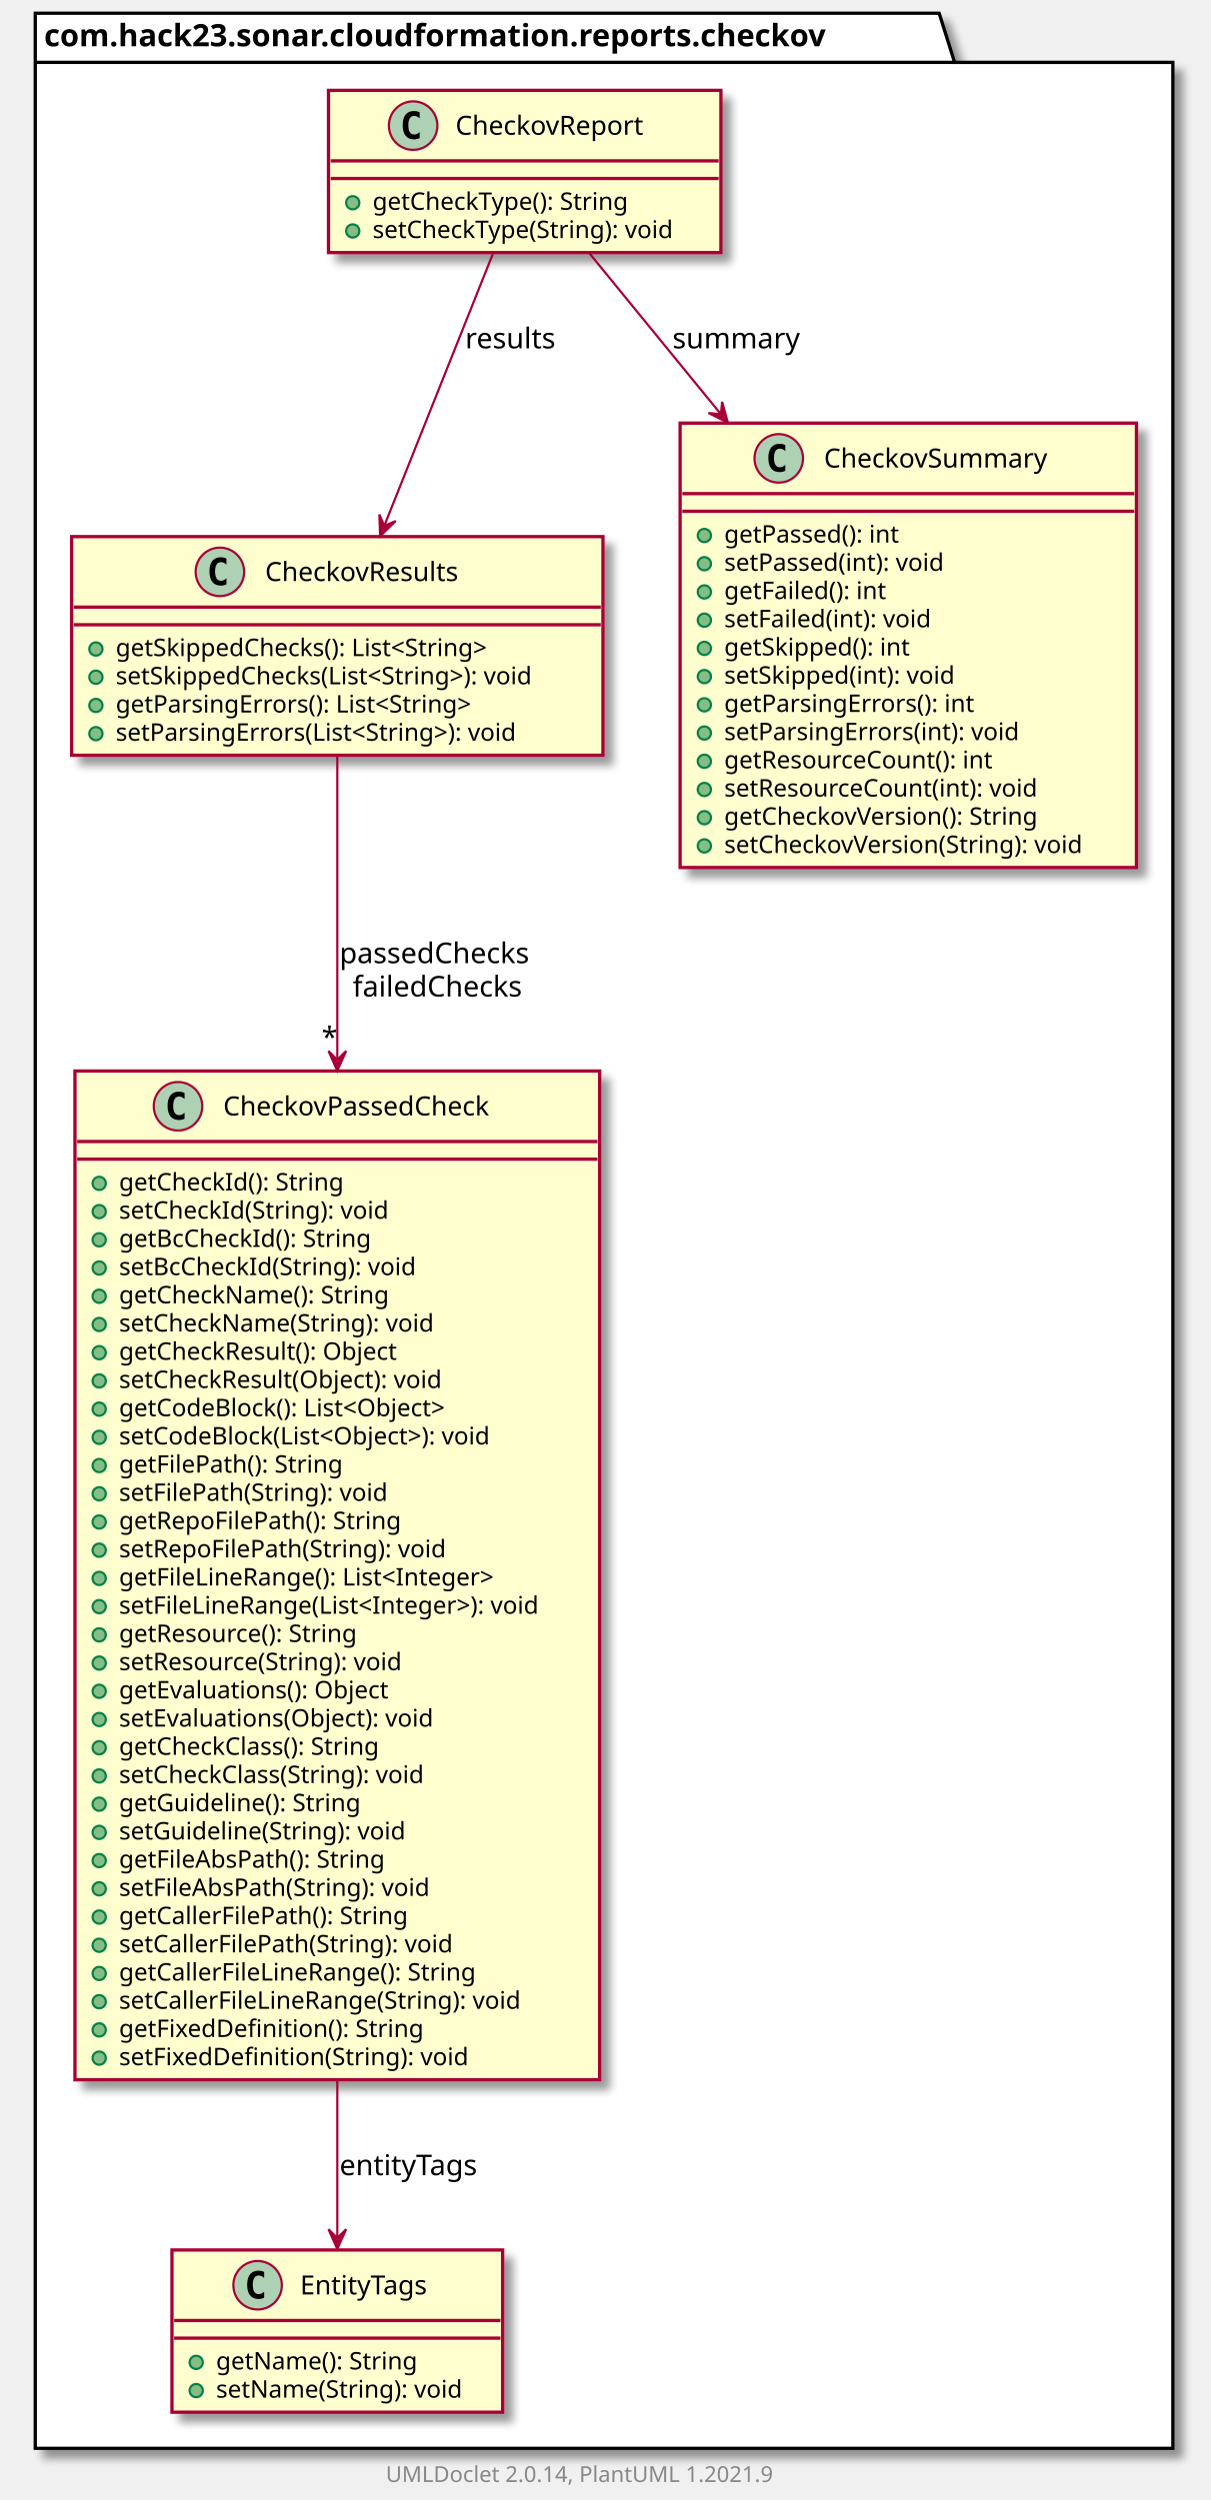
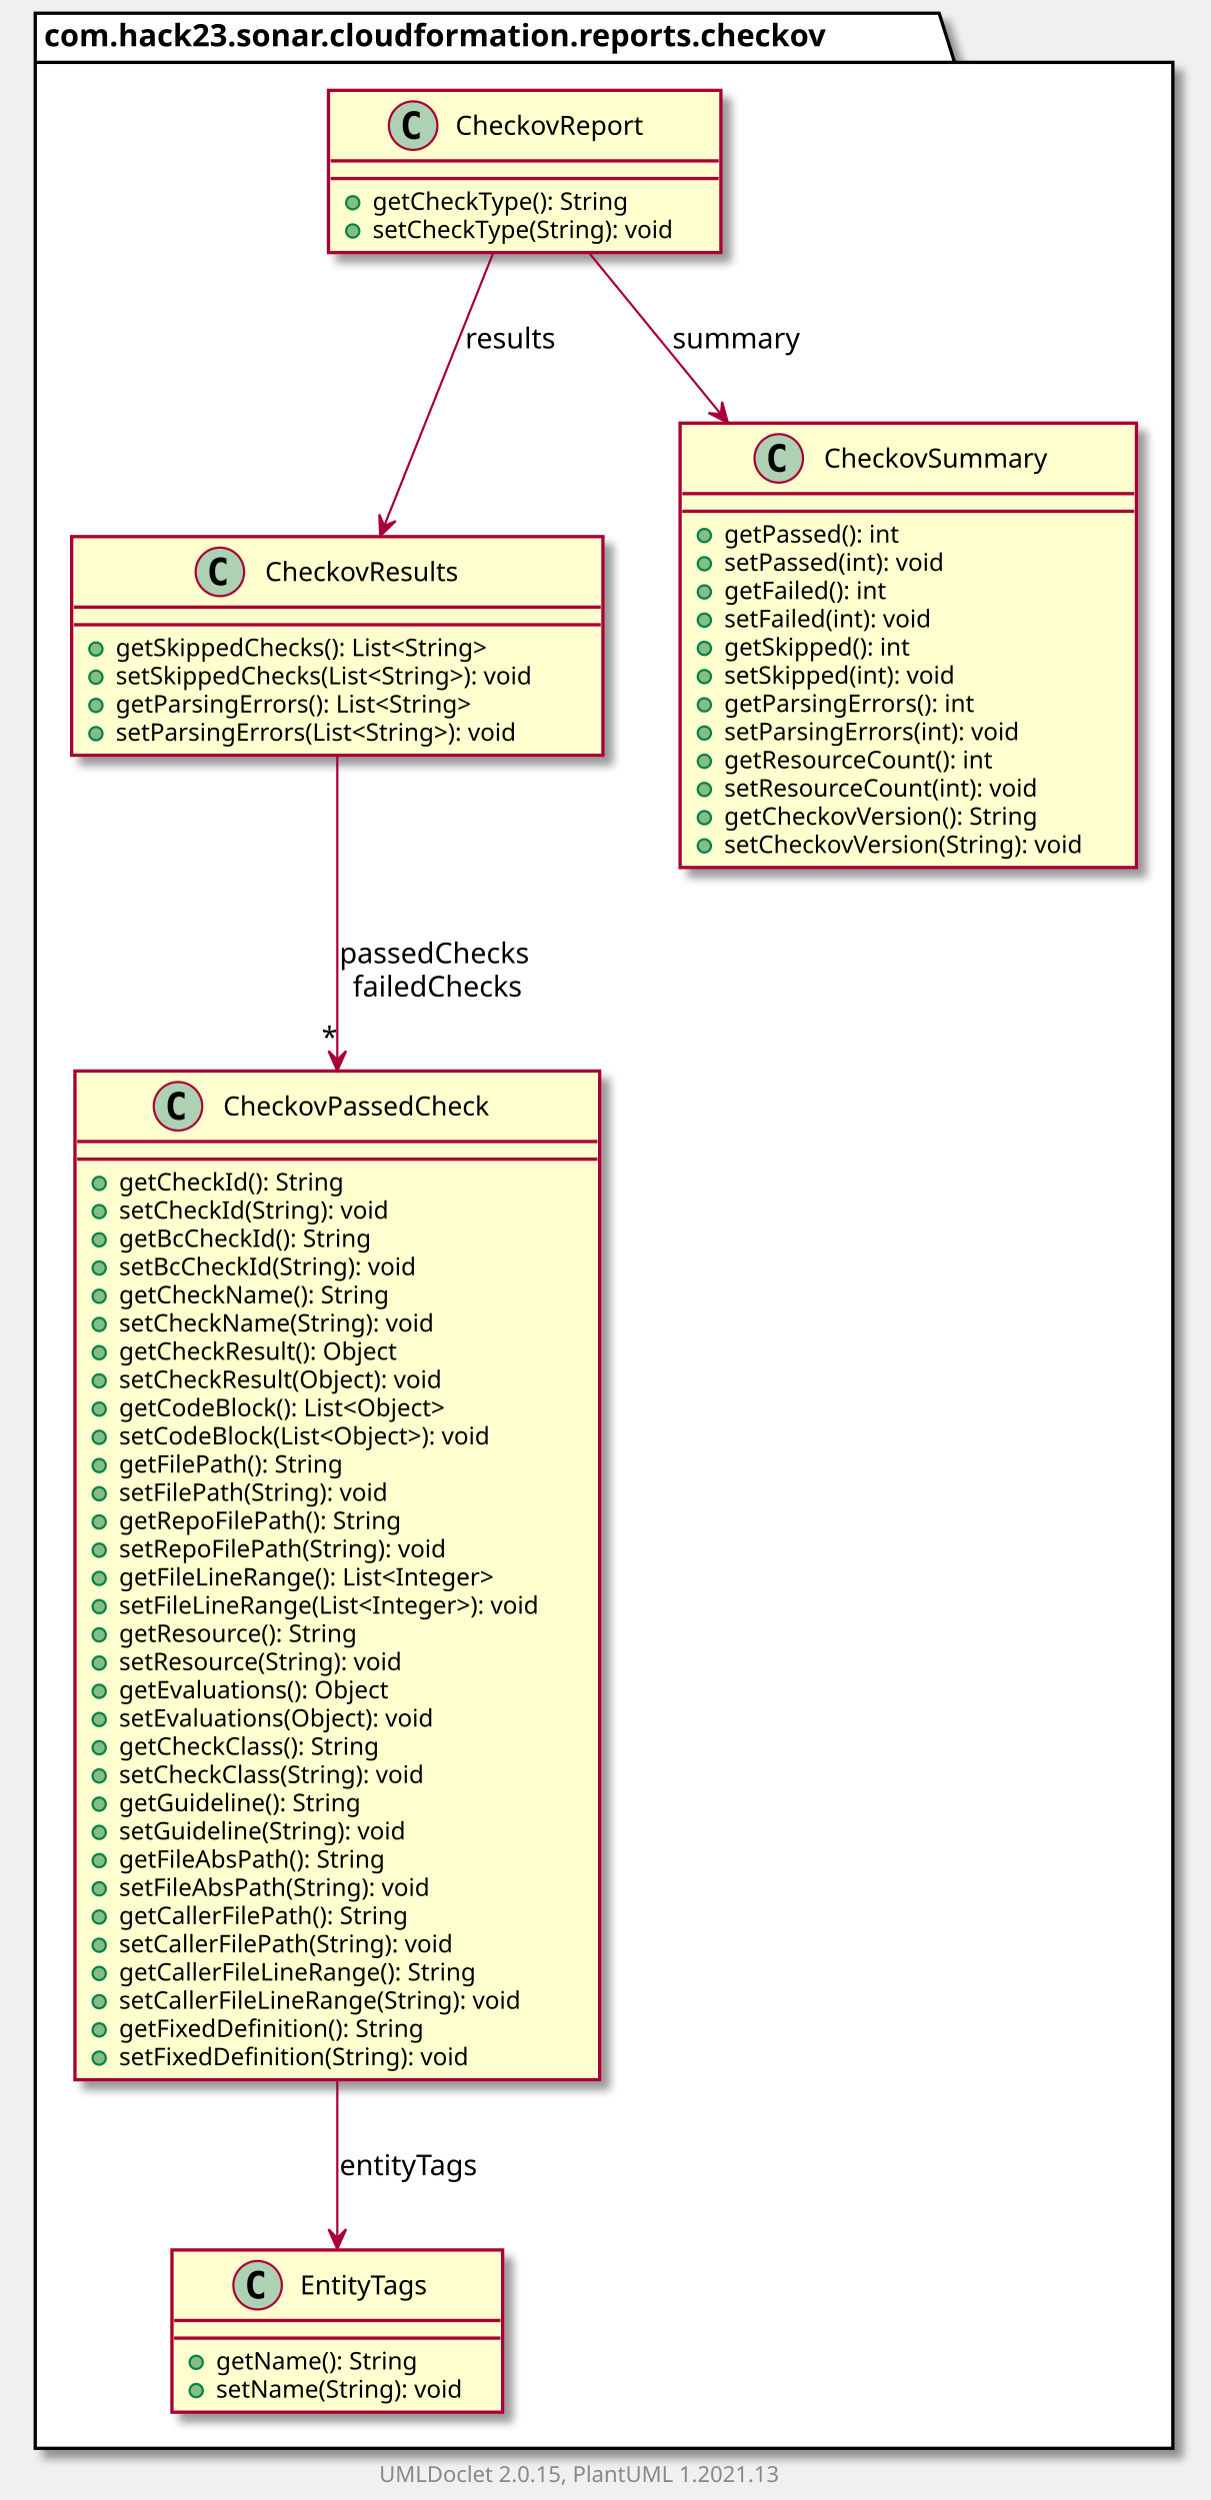
<svg xmlns="http://www.w3.org/2000/svg" xmlns:xlink="http://www.w3.org/1999/xlink" contentScriptType="application/ecmascript" contentStyleType="text/css" height="1134px" preserveAspectRatio="none" style="width:549px;height:1134px;background:#FFFFFF;" version="1.1" viewBox="0 0 549 1134" width="549px" zoomAndPan="magnify">
  <defs>
-     <filter height="300%" id="fek4dvykj8isy" width="300%" x="-1" y="-1">
+     <filter height="300%" id="fxh0mevjeaih4" width="300%" x="-1" y="-1">
      <feGaussianBlur result="blurOut" stdDeviation="2.0" />
      <feColorMatrix in="blurOut" result="blurOut2" type="matrix" values="0 0 0 0 0 0 0 0 0 0 0 0 0 0 0 0 0 0 .4 0" />
      <feOffset dx="4.0" dy="4.0" in="blurOut2" result="blurOut3" />
      <feBlend in="SourceGraphic" in2="blurOut3" mode="normal" />
    </filter>
  </defs>
  <g>
-     <polygon fill="#FFFFFF" filter="url(#fek4dvykj8isy)" points="16,6,426,6,433,28.297,532,28.297,532,1111,16,1111,16,6" style="stroke:#000000;stroke-width:1.5;" />
+     <polygon fill="#FFFFFF" filter="url(#fxh0mevjeaih4)" points="16,6,426,6,433,28.297,532,28.297,532,1111,16,1111,16,6" style="stroke:#000000;stroke-width:1.5;" />
    <line style="stroke:#000000;stroke-width:1.5;" x1="16" x2="433" y1="28.297" y2="28.297" />
    <text fill="#000000" font-family="sans-serif" font-size="14" font-weight="bold" lengthAdjust="spacing" textLength="404" x="20" y="20.995">com.hack23.sonar.cloudformation.reports.checkov</text>
    <a href="CheckovPassedCheck.html" target="_top" title="CheckovPassedCheck.html" xlink:actuate="onRequest" xlink:href="CheckovPassedCheck.html" xlink:show="new" xlink:title="CheckovPassedCheck.html" xlink:type="simple">
-       <rect codeLine="3" fill="#FEFECE" filter="url(#fek4dvykj8isy)" height="457.75" id="com.hack23.sonar.cloudformation.reports.checkov.CheckovPassedCheck" style="stroke:#A80036;stroke-width:1.5;" width="238" x="34" y="486" />
+       <rect codeLine="3" fill="#FEFECE" filter="url(#fxh0mevjeaih4)" height="457.75" id="com.hack23.sonar.cloudformation.reports.checkov.CheckovPassedCheck" style="stroke:#A80036;stroke-width:1.5;" width="238" x="34" y="486" />
      <ellipse cx="80.75" cy="502" fill="#ADD1B2" rx="11" ry="11" style="stroke:#A80036;stroke-width:1.0;" />
      <path d="M83.719,507.641 Q83.141,507.938 82.5,508.078 Q81.859,508.234 81.156,508.234 Q78.656,508.234 77.328,506.594 Q76.016,504.938 76.016,501.812 Q76.016,498.688 77.328,497.031 Q78.656,495.375 81.156,495.375 Q81.859,495.375 82.5,495.531 Q83.156,495.688 83.719,495.984 L83.719,498.703 Q83.094,498.125 82.5,497.859 Q81.906,497.578 81.281,497.578 Q79.938,497.578 79.25,498.656 Q78.562,499.719 78.562,501.812 Q78.562,503.906 79.25,504.984 Q79.938,506.047 81.281,506.047 Q81.906,506.047 82.5,505.781 Q83.094,505.5 83.719,504.922 L83.719,507.641 Z " fill="#000000" />
      <text fill="#000000" font-family="sans-serif" font-size="12" lengthAdjust="spacing" textLength="136" x="101.25" y="506.154">CheckovPassedCheck</text>
      <line style="stroke:#A80036;stroke-width:1.5;" x1="35" x2="271" y1="518" y2="518" />
      <line style="stroke:#A80036;stroke-width:1.5;" x1="35" x2="271" y1="526" y2="526" />
      <ellipse cx="45" cy="537" fill="#84BE84" rx="3" ry="3" style="stroke:#038048;stroke-width:1.0;" />
      <text fill="#000000" font-family="sans-serif" font-size="11" lengthAdjust="spacing" textLength="112" x="54" y="540.21">getCheckId(): String</text>
      <ellipse cx="45" cy="549.805" fill="#84BE84" rx="3" ry="3" style="stroke:#038048;stroke-width:1.0;" />
      <text fill="#000000" font-family="sans-serif" font-size="11" lengthAdjust="spacing" textLength="135" x="54" y="553.015">setCheckId(String): void</text>
      <ellipse cx="45" cy="562.609" fill="#84BE84" rx="3" ry="3" style="stroke:#038048;stroke-width:1.0;" />
      <text fill="#000000" font-family="sans-serif" font-size="11" lengthAdjust="spacing" textLength="126" x="54" y="565.82">getBcCheckId(): String</text>
      <ellipse cx="45" cy="575.414" fill="#84BE84" rx="3" ry="3" style="stroke:#038048;stroke-width:1.0;" />
      <text fill="#000000" font-family="sans-serif" font-size="11" lengthAdjust="spacing" textLength="149" x="54" y="578.625">setBcCheckId(String): void</text>
      <ellipse cx="45" cy="588.219" fill="#84BE84" rx="3" ry="3" style="stroke:#038048;stroke-width:1.0;" />
      <text fill="#000000" font-family="sans-serif" font-size="11" lengthAdjust="spacing" textLength="135" x="54" y="591.429">getCheckName(): String</text>
      <ellipse cx="45" cy="601.023" fill="#84BE84" rx="3" ry="3" style="stroke:#038048;stroke-width:1.0;" />
      <text fill="#000000" font-family="sans-serif" font-size="11" lengthAdjust="spacing" textLength="158" x="54" y="604.234">setCheckName(String): void</text>
      <ellipse cx="45" cy="613.828" fill="#84BE84" rx="3" ry="3" style="stroke:#038048;stroke-width:1.0;" />
      <text fill="#000000" font-family="sans-serif" font-size="11" lengthAdjust="spacing" textLength="139" x="54" y="617.039">getCheckResult(): Object</text>
      <ellipse cx="45" cy="626.633" fill="#84BE84" rx="3" ry="3" style="stroke:#038048;stroke-width:1.0;" />
      <text fill="#000000" font-family="sans-serif" font-size="11" lengthAdjust="spacing" textLength="162" x="54" y="629.843">setCheckResult(Object): void</text>
      <ellipse cx="45" cy="639.438" fill="#84BE84" rx="3" ry="3" style="stroke:#038048;stroke-width:1.0;" />
      <text fill="#000000" font-family="sans-serif" font-size="11" lengthAdjust="spacing" textLength="167" x="54" y="642.648">getCodeBlock(): List&lt;Object&gt;</text>
      <ellipse cx="45" cy="652.242" fill="#84BE84" rx="3" ry="3" style="stroke:#038048;stroke-width:1.0;" />
      <text fill="#000000" font-family="sans-serif" font-size="11" lengthAdjust="spacing" textLength="190" x="54" y="655.453">setCodeBlock(List&lt;Object&gt;): void</text>
      <ellipse cx="45" cy="665.047" fill="#84BE84" rx="3" ry="3" style="stroke:#038048;stroke-width:1.0;" />
      <text fill="#000000" font-family="sans-serif" font-size="11" lengthAdjust="spacing" textLength="112" x="54" y="668.257">getFilePath(): String</text>
      <ellipse cx="45" cy="677.852" fill="#84BE84" rx="3" ry="3" style="stroke:#038048;stroke-width:1.0;" />
      <text fill="#000000" font-family="sans-serif" font-size="11" lengthAdjust="spacing" textLength="135" x="54" y="681.062">setFilePath(String): void</text>
      <ellipse cx="45" cy="690.656" fill="#84BE84" rx="3" ry="3" style="stroke:#038048;stroke-width:1.0;" />
      <text fill="#000000" font-family="sans-serif" font-size="11" lengthAdjust="spacing" textLength="140" x="54" y="693.867">getRepoFilePath(): String</text>
      <ellipse cx="45" cy="703.461" fill="#84BE84" rx="3" ry="3" style="stroke:#038048;stroke-width:1.0;" />
      <text fill="#000000" font-family="sans-serif" font-size="11" lengthAdjust="spacing" textLength="163" x="54" y="706.671">setRepoFilePath(String): void</text>
      <ellipse cx="45" cy="716.266" fill="#84BE84" rx="3" ry="3" style="stroke:#038048;stroke-width:1.0;" />
      <text fill="#000000" font-family="sans-serif" font-size="11" lengthAdjust="spacing" textLength="189" x="54" y="719.476">getFileLineRange(): List&lt;Integer&gt;</text>
      <ellipse cx="45" cy="729.07" fill="#84BE84" rx="3" ry="3" style="stroke:#038048;stroke-width:1.0;" />
      <text fill="#000000" font-family="sans-serif" font-size="11" lengthAdjust="spacing" textLength="212" x="54" y="732.281">setFileLineRange(List&lt;Integer&gt;): void</text>
      <ellipse cx="45" cy="741.875" fill="#84BE84" rx="3" ry="3" style="stroke:#038048;stroke-width:1.0;" />
      <text fill="#000000" font-family="sans-serif" font-size="11" lengthAdjust="spacing" textLength="121" x="54" y="745.085">getResource(): String</text>
      <ellipse cx="45" cy="754.68" fill="#84BE84" rx="3" ry="3" style="stroke:#038048;stroke-width:1.0;" />
      <text fill="#000000" font-family="sans-serif" font-size="11" lengthAdjust="spacing" textLength="144" x="54" y="757.89">setResource(String): void</text>
      <ellipse cx="45" cy="767.484" fill="#84BE84" rx="3" ry="3" style="stroke:#038048;stroke-width:1.0;" />
      <text fill="#000000" font-family="sans-serif" font-size="11" lengthAdjust="spacing" textLength="135" x="54" y="770.695">getEvaluations(): Object</text>
      <ellipse cx="45" cy="780.289" fill="#84BE84" rx="3" ry="3" style="stroke:#038048;stroke-width:1.0;" />
      <text fill="#000000" font-family="sans-serif" font-size="11" lengthAdjust="spacing" textLength="158" x="54" y="783.5">setEvaluations(Object): void</text>
      <ellipse cx="45" cy="793.094" fill="#84BE84" rx="3" ry="3" style="stroke:#038048;stroke-width:1.0;" />
      <text fill="#000000" font-family="sans-serif" font-size="11" lengthAdjust="spacing" textLength="134" x="54" y="796.304">getCheckClass(): String</text>
      <ellipse cx="45" cy="805.898" fill="#84BE84" rx="3" ry="3" style="stroke:#038048;stroke-width:1.0;" />
      <text fill="#000000" font-family="sans-serif" font-size="11" lengthAdjust="spacing" textLength="157" x="54" y="809.109">setCheckClass(String): void</text>
      <ellipse cx="45" cy="818.703" fill="#84BE84" rx="3" ry="3" style="stroke:#038048;stroke-width:1.0;" />
      <text fill="#000000" font-family="sans-serif" font-size="11" lengthAdjust="spacing" textLength="121" x="54" y="821.914">getGuideline(): String</text>
      <ellipse cx="45" cy="831.508" fill="#84BE84" rx="3" ry="3" style="stroke:#038048;stroke-width:1.0;" />
      <text fill="#000000" font-family="sans-serif" font-size="11" lengthAdjust="spacing" textLength="144" x="54" y="834.718">setGuideline(String): void</text>
      <ellipse cx="45" cy="844.312" fill="#84BE84" rx="3" ry="3" style="stroke:#038048;stroke-width:1.0;" />
      <text fill="#000000" font-family="sans-serif" font-size="11" lengthAdjust="spacing" textLength="133" x="54" y="847.523">getFileAbsPath(): String</text>
      <ellipse cx="45" cy="857.117" fill="#84BE84" rx="3" ry="3" style="stroke:#038048;stroke-width:1.0;" />
      <text fill="#000000" font-family="sans-serif" font-size="11" lengthAdjust="spacing" textLength="156" x="54" y="860.328">setFileAbsPath(String): void</text>
      <ellipse cx="45" cy="869.922" fill="#84BE84" rx="3" ry="3" style="stroke:#038048;stroke-width:1.0;" />
      <text fill="#000000" font-family="sans-serif" font-size="11" lengthAdjust="spacing" textLength="145" x="54" y="873.132">getCallerFilePath(): String</text>
      <ellipse cx="45" cy="882.727" fill="#84BE84" rx="3" ry="3" style="stroke:#038048;stroke-width:1.0;" />
      <text fill="#000000" font-family="sans-serif" font-size="11" lengthAdjust="spacing" textLength="168" x="54" y="885.937">setCallerFilePath(String): void</text>
      <ellipse cx="45" cy="895.531" fill="#84BE84" rx="3" ry="3" style="stroke:#038048;stroke-width:1.0;" />
      <text fill="#000000" font-family="sans-serif" font-size="11" lengthAdjust="spacing" textLength="178" x="54" y="898.742">getCallerFileLineRange(): String</text>
      <ellipse cx="45" cy="908.336" fill="#84BE84" rx="3" ry="3" style="stroke:#038048;stroke-width:1.0;" />
      <text fill="#000000" font-family="sans-serif" font-size="11" lengthAdjust="spacing" textLength="201" x="54" y="911.546">setCallerFileLineRange(String): void</text>
      <ellipse cx="45" cy="921.141" fill="#84BE84" rx="3" ry="3" style="stroke:#038048;stroke-width:1.0;" />
      <text fill="#000000" font-family="sans-serif" font-size="11" lengthAdjust="spacing" textLength="150" x="54" y="924.351">getFixedDefinition(): String</text>
      <ellipse cx="45" cy="933.945" fill="#84BE84" rx="3" ry="3" style="stroke:#038048;stroke-width:1.0;" />
      <text fill="#000000" font-family="sans-serif" font-size="11" lengthAdjust="spacing" textLength="173" x="54" y="937.156">setFixedDefinition(String): void</text>
    </a>
    <a href="CheckovResults.html" target="_top" title="CheckovResults.html" xlink:actuate="onRequest" xlink:href="CheckovResults.html" xlink:show="new" xlink:title="CheckovResults.html" xlink:type="simple">
-       <rect codeLine="38" fill="#FEFECE" filter="url(#fek4dvykj8isy)" height="99.219" id="com.hack23.sonar.cloudformation.reports.checkov.CheckovResults" style="stroke:#A80036;stroke-width:1.5;" width="241" x="32.5" y="243.5" />
+       <rect codeLine="38" fill="#FEFECE" filter="url(#fxh0mevjeaih4)" height="99.219" id="com.hack23.sonar.cloudformation.reports.checkov.CheckovResults" style="stroke:#A80036;stroke-width:1.5;" width="241" x="32.5" y="243.5" />
      <ellipse cx="99.75" cy="259.5" fill="#ADD1B2" rx="11" ry="11" style="stroke:#A80036;stroke-width:1.0;" />
      <path d="M102.719,265.141 Q102.141,265.438 101.5,265.578 Q100.859,265.734 100.156,265.734 Q97.656,265.734 96.328,264.094 Q95.016,262.438 95.016,259.312 Q95.016,256.188 96.328,254.531 Q97.656,252.875 100.156,252.875 Q100.859,252.875 101.5,253.031 Q102.156,253.188 102.719,253.484 L102.719,256.203 Q102.094,255.625 101.5,255.359 Q100.906,255.078 100.281,255.078 Q98.938,255.078 98.25,256.156 Q97.562,257.219 97.562,259.312 Q97.562,261.406 98.25,262.484 Q98.938,263.547 100.281,263.547 Q100.906,263.547 101.5,263.281 Q102.094,263 102.719,262.422 L102.719,265.141 Z " fill="#000000" />
      <text fill="#000000" font-family="sans-serif" font-size="12" lengthAdjust="spacing" textLength="98" x="120.25" y="263.654">CheckovResults</text>
      <line style="stroke:#A80036;stroke-width:1.5;" x1="33.5" x2="272.5" y1="275.5" y2="275.5" />
      <line style="stroke:#A80036;stroke-width:1.5;" x1="33.5" x2="272.5" y1="283.5" y2="283.5" />
      <ellipse cx="43.5" cy="294.5" fill="#84BE84" rx="3" ry="3" style="stroke:#038048;stroke-width:1.0;" />
      <text fill="#000000" font-family="sans-serif" font-size="11" lengthAdjust="spacing" textLength="192" x="52.5" y="297.71">getSkippedChecks(): List&lt;String&gt;</text>
      <ellipse cx="43.5" cy="307.305" fill="#84BE84" rx="3" ry="3" style="stroke:#038048;stroke-width:1.0;" />
      <text fill="#000000" font-family="sans-serif" font-size="11" lengthAdjust="spacing" textLength="215" x="52.5" y="310.515">setSkippedChecks(List&lt;String&gt;): void</text>
      <ellipse cx="43.5" cy="320.109" fill="#84BE84" rx="3" ry="3" style="stroke:#038048;stroke-width:1.0;" />
      <text fill="#000000" font-family="sans-serif" font-size="11" lengthAdjust="spacing" textLength="185" x="52.5" y="323.32">getParsingErrors(): List&lt;String&gt;</text>
      <ellipse cx="43.5" cy="332.914" fill="#84BE84" rx="3" ry="3" style="stroke:#038048;stroke-width:1.0;" />
      <text fill="#000000" font-family="sans-serif" font-size="11" lengthAdjust="spacing" textLength="208" x="52.5" y="336.125">setParsingErrors(List&lt;String&gt;): void</text>
    </a>
    <a href="EntityTags.html" target="_top" title="EntityTags.html" xlink:actuate="onRequest" xlink:href="EntityTags.html" xlink:show="new" xlink:title="EntityTags.html" xlink:type="simple">
-       <rect codeLine="45" fill="#FEFECE" filter="url(#fek4dvykj8isy)" height="73.609" id="com.hack23.sonar.cloudformation.reports.checkov.EntityTags" style="stroke:#A80036;stroke-width:1.5;" width="150" x="78" y="1021" />
+       <rect codeLine="45" fill="#FEFECE" filter="url(#fxh0mevjeaih4)" height="73.609" id="com.hack23.sonar.cloudformation.reports.checkov.EntityTags" style="stroke:#A80036;stroke-width:1.5;" width="150" x="78" y="1021" />
      <ellipse cx="116.85" cy="1037" fill="#ADD1B2" rx="11" ry="11" style="stroke:#A80036;stroke-width:1.0;" />
      <path d="M119.819,1042.641 Q119.241,1042.938 118.6,1043.078 Q117.959,1043.234 117.256,1043.234 Q114.756,1043.234 113.428,1041.594 Q112.116,1039.938 112.116,1036.812 Q112.116,1033.688 113.428,1032.031 Q114.756,1030.375 117.256,1030.375 Q117.959,1030.375 118.6,1030.531 Q119.256,1030.688 119.819,1030.984 L119.819,1033.703 Q119.194,1033.125 118.6,1032.859 Q118.006,1032.578 117.381,1032.578 Q116.037,1032.578 115.35,1033.656 Q114.662,1034.719 114.662,1036.812 Q114.662,1038.906 115.35,1039.984 Q116.037,1041.047 117.381,1041.047 Q118.006,1041.047 118.6,1040.781 Q119.194,1040.5 119.819,1039.922 L119.819,1042.641 Z " fill="#000000" />
      <text fill="#000000" font-family="sans-serif" font-size="12" lengthAdjust="spacing" textLength="65" x="136.15" y="1041.154">EntityTags</text>
      <line style="stroke:#A80036;stroke-width:1.5;" x1="79" x2="227" y1="1053" y2="1053" />
      <line style="stroke:#A80036;stroke-width:1.5;" x1="79" x2="227" y1="1061" y2="1061" />
      <ellipse cx="89" cy="1072" fill="#84BE84" rx="3" ry="3" style="stroke:#038048;stroke-width:1.0;" />
      <text fill="#000000" font-family="sans-serif" font-size="11" lengthAdjust="spacing" textLength="101" x="98" y="1075.21">getName(): String</text>
      <ellipse cx="89" cy="1084.805" fill="#84BE84" rx="3" ry="3" style="stroke:#038048;stroke-width:1.0;" />
      <text fill="#000000" font-family="sans-serif" font-size="11" lengthAdjust="spacing" textLength="124" x="98" y="1088.015">setName(String): void</text>
    </a>
    <a href="CheckovSummary.html" target="_top" title="CheckovSummary.html" xlink:actuate="onRequest" xlink:href="CheckovSummary.html" xlink:show="new" xlink:title="CheckovSummary.html" xlink:type="simple">
-       <rect codeLine="50" fill="#FEFECE" filter="url(#fek4dvykj8isy)" height="201.656" id="com.hack23.sonar.cloudformation.reports.checkov.CheckovSummary" style="stroke:#A80036;stroke-width:1.5;" width="207" x="308.5" y="192" />
+       <rect codeLine="50" fill="#FEFECE" filter="url(#fxh0mevjeaih4)" height="201.656" id="com.hack23.sonar.cloudformation.reports.checkov.CheckovSummary" style="stroke:#A80036;stroke-width:1.5;" width="207" x="308.5" y="192" />
      <ellipse cx="353.25" cy="208" fill="#ADD1B2" rx="11" ry="11" style="stroke:#A80036;stroke-width:1.0;" />
      <path d="M356.219,213.641 Q355.641,213.938 355,214.078 Q354.359,214.234 353.656,214.234 Q351.156,214.234 349.828,212.594 Q348.516,210.938 348.516,207.812 Q348.516,204.688 349.828,203.031 Q351.156,201.375 353.656,201.375 Q354.359,201.375 355,201.531 Q355.656,201.688 356.219,201.984 L356.219,204.703 Q355.594,204.125 355,203.859 Q354.406,203.578 353.781,203.578 Q352.438,203.578 351.75,204.656 Q351.062,205.719 351.062,207.812 Q351.062,209.906 351.75,210.984 Q352.438,212.047 353.781,212.047 Q354.406,212.047 355,211.781 Q355.594,211.5 356.219,210.922 L356.219,213.641 Z " fill="#000000" />
      <text fill="#000000" font-family="sans-serif" font-size="12" lengthAdjust="spacing" textLength="109" x="373.75" y="212.154">CheckovSummary</text>
      <line style="stroke:#A80036;stroke-width:1.5;" x1="309.5" x2="514.5" y1="224" y2="224" />
      <line style="stroke:#A80036;stroke-width:1.5;" x1="309.5" x2="514.5" y1="232" y2="232" />
      <ellipse cx="319.5" cy="243" fill="#84BE84" rx="3" ry="3" style="stroke:#038048;stroke-width:1.0;" />
      <text fill="#000000" font-family="sans-serif" font-size="11" lengthAdjust="spacing" textLength="90" x="328.5" y="246.21">getPassed(): int</text>
      <ellipse cx="319.5" cy="255.805" fill="#84BE84" rx="3" ry="3" style="stroke:#038048;stroke-width:1.0;" />
      <text fill="#000000" font-family="sans-serif" font-size="11" lengthAdjust="spacing" textLength="113" x="328.5" y="259.015">setPassed(int): void</text>
      <ellipse cx="319.5" cy="268.609" fill="#84BE84" rx="3" ry="3" style="stroke:#038048;stroke-width:1.0;" />
      <text fill="#000000" font-family="sans-serif" font-size="11" lengthAdjust="spacing" textLength="81" x="328.5" y="271.82">getFailed(): int</text>
      <ellipse cx="319.5" cy="281.414" fill="#84BE84" rx="3" ry="3" style="stroke:#038048;stroke-width:1.0;" />
      <text fill="#000000" font-family="sans-serif" font-size="11" lengthAdjust="spacing" textLength="104" x="328.5" y="284.625">setFailed(int): void</text>
      <ellipse cx="319.5" cy="294.219" fill="#84BE84" rx="3" ry="3" style="stroke:#038048;stroke-width:1.0;" />
      <text fill="#000000" font-family="sans-serif" font-size="11" lengthAdjust="spacing" textLength="93" x="328.5" y="297.429">getSkipped(): int</text>
      <ellipse cx="319.5" cy="307.023" fill="#84BE84" rx="3" ry="3" style="stroke:#038048;stroke-width:1.0;" />
      <text fill="#000000" font-family="sans-serif" font-size="11" lengthAdjust="spacing" textLength="116" x="328.5" y="310.234">setSkipped(int): void</text>
      <ellipse cx="319.5" cy="319.828" fill="#84BE84" rx="3" ry="3" style="stroke:#038048;stroke-width:1.0;" />
      <text fill="#000000" font-family="sans-serif" font-size="11" lengthAdjust="spacing" textLength="127" x="328.5" y="323.039">getParsingErrors(): int</text>
      <ellipse cx="319.5" cy="332.633" fill="#84BE84" rx="3" ry="3" style="stroke:#038048;stroke-width:1.0;" />
      <text fill="#000000" font-family="sans-serif" font-size="11" lengthAdjust="spacing" textLength="150" x="328.5" y="335.843">setParsingErrors(int): void</text>
      <ellipse cx="319.5" cy="345.438" fill="#84BE84" rx="3" ry="3" style="stroke:#038048;stroke-width:1.0;" />
      <text fill="#000000" font-family="sans-serif" font-size="11" lengthAdjust="spacing" textLength="134" x="328.5" y="348.648">getResourceCount(): int</text>
      <ellipse cx="319.5" cy="358.242" fill="#84BE84" rx="3" ry="3" style="stroke:#038048;stroke-width:1.0;" />
      <text fill="#000000" font-family="sans-serif" font-size="11" lengthAdjust="spacing" textLength="157" x="328.5" y="361.453">setResourceCount(int): void</text>
      <ellipse cx="319.5" cy="371.047" fill="#84BE84" rx="3" ry="3" style="stroke:#038048;stroke-width:1.0;" />
      <text fill="#000000" font-family="sans-serif" font-size="11" lengthAdjust="spacing" textLength="158" x="328.5" y="374.257">getCheckovVersion(): String</text>
      <ellipse cx="319.5" cy="383.852" fill="#84BE84" rx="3" ry="3" style="stroke:#038048;stroke-width:1.0;" />
      <text fill="#000000" font-family="sans-serif" font-size="11" lengthAdjust="spacing" textLength="181" x="328.5" y="387.062">setCheckovVersion(String): void</text>
    </a>
    <a href="CheckovReport.html" target="_top" title="CheckovReport.html" xlink:actuate="onRequest" xlink:href="CheckovReport.html" xlink:show="new" xlink:title="CheckovReport.html" xlink:type="simple">
-       <rect codeLine="65" fill="#FEFECE" filter="url(#fek4dvykj8isy)" height="73.609" id="com.hack23.sonar.cloudformation.reports.checkov.CheckovReport" style="stroke:#A80036;stroke-width:1.5;" width="178" x="149" y="41" />
+       <rect codeLine="65" fill="#FEFECE" filter="url(#fxh0mevjeaih4)" height="73.609" id="com.hack23.sonar.cloudformation.reports.checkov.CheckovReport" style="stroke:#A80036;stroke-width:1.5;" width="178" x="149" y="41" />
      <ellipse cx="187.4" cy="57" fill="#ADD1B2" rx="11" ry="11" style="stroke:#A80036;stroke-width:1.0;" />
      <path d="M190.369,62.641 Q189.791,62.938 189.15,63.078 Q188.509,63.234 187.806,63.234 Q185.306,63.234 183.978,61.594 Q182.666,59.938 182.666,56.812 Q182.666,53.688 183.978,52.031 Q185.306,50.375 187.806,50.375 Q188.509,50.375 189.15,50.531 Q189.806,50.688 190.369,50.984 L190.369,53.703 Q189.744,53.125 189.15,52.859 Q188.556,52.578 187.931,52.578 Q186.588,52.578 185.9,53.656 Q185.213,54.719 185.213,56.812 Q185.213,58.906 185.9,59.984 Q186.588,61.047 187.931,61.047 Q188.556,61.047 189.15,60.781 Q189.744,60.5 190.369,59.922 L190.369,62.641 Z " fill="#000000" />
      <text fill="#000000" font-family="sans-serif" font-size="12" lengthAdjust="spacing" textLength="94" x="206.6" y="61.154">CheckovReport</text>
      <line style="stroke:#A80036;stroke-width:1.5;" x1="150" x2="326" y1="73" y2="73" />
      <line style="stroke:#A80036;stroke-width:1.5;" x1="150" x2="326" y1="81" y2="81" />
      <ellipse cx="160" cy="92" fill="#84BE84" rx="3" ry="3" style="stroke:#038048;stroke-width:1.0;" />
      <text fill="#000000" font-family="sans-serif" font-size="11" lengthAdjust="spacing" textLength="129" x="169" y="95.21">getCheckType(): String</text>
      <ellipse cx="160" cy="104.805" fill="#84BE84" rx="3" ry="3" style="stroke:#038048;stroke-width:1.0;" />
      <text fill="#000000" font-family="sans-serif" font-size="11" lengthAdjust="spacing" textLength="152" x="169" y="108.015">setCheckType(String): void</text>
    </a>
    <path codeLine="70" d="M153,944.4 C153,971.24 153,995.9 153,1015.26 " fill="none" id="com.hack23.sonar.cloudformation.reports.checkov.CheckovPassedCheck-to-com.hack23.sonar.cloudformation.reports.checkov.EntityTags" style="stroke:#A80036;stroke-width:1.0;" />
    <polygon fill="#A80036" points="153,1020.58,157,1011.58,153,1015.58,149,1011.58,153,1020.58" style="stroke:#A80036;stroke-width:1.0;" />
    <text fill="#000000" font-family="sans-serif" font-size="13" lengthAdjust="spacing" textLength="66" x="154" y="987.067">entityTags</text>
    <path codeLine="71" d="M153,342.59 C153,377.84 153,428.36 153,480.84 " fill="none" id="com.hack23.sonar.cloudformation.reports.checkov.CheckovResults-to-com.hack23.sonar.cloudformation.reports.checkov.CheckovPassedCheck" style="stroke:#A80036;stroke-width:1.0;" />
    <polygon fill="#A80036" points="153,485.92,157,476.92,153,480.92,149,476.92,153,485.92" style="stroke:#A80036;stroke-width:1.0;" />
    <text fill="#000000" font-family="sans-serif" font-size="13" lengthAdjust="spacing" textLength="92" x="154" y="437.067">passedChecks</text>
    <text fill="#000000" font-family="sans-serif" font-size="13" lengthAdjust="spacing" textLength="80" x="160" y="452.2">failedChecks</text>
    <text fill="#000000" font-family="sans-serif" font-size="13" lengthAdjust="spacing" textLength="7" x="145.885" y="475.23">*</text>
    <path codeLine="72" d="M267.52,115.13 C283.99,135.3 305.44,161.56 326.75,187.65 " fill="none" id="com.hack23.sonar.cloudformation.reports.checkov.CheckovReport-to-com.hack23.sonar.cloudformation.reports.checkov.CheckovSummary" style="stroke:#A80036;stroke-width:1.0;" />
    <polygon fill="#A80036" points="330.17,191.83,327.561,182.333,327.002,187.962,321.372,187.403,330.17,191.83" style="stroke:#A80036;stroke-width:1.0;" />
    <text fill="#000000" font-family="sans-serif" font-size="13" lengthAdjust="spacing" textLength="61" x="305" y="158.067">summary</text>
    <path codeLine="73" d="M223.58,115.13 C210.12,148.87 189.85,199.66 174.48,238.17 " fill="none" id="com.hack23.sonar.cloudformation.reports.checkov.CheckovReport-to-com.hack23.sonar.cloudformation.reports.checkov.CheckovResults" style="stroke:#A80036;stroke-width:1.0;" />
    <polygon fill="#A80036" points="172.44,243.28,179.496,236.409,174.297,238.638,172.069,233.438,172.44,243.28" style="stroke:#A80036;stroke-width:1.0;" />
    <text fill="#000000" font-family="sans-serif" font-size="13" lengthAdjust="spacing" textLength="43" x="211" y="158.067">results</text>
-     <text fill="#888888" font-family="sans-serif" font-size="10" lengthAdjust="spacing" textLength="186" x="175" y="1126.282">UMLDoclet 2.0.14, PlantUML 1.2021.9</text>
+     <text fill="#888888" font-family="sans-serif" font-size="10" lengthAdjust="spacing" textLength="192" x="172" y="1126.282">UMLDoclet 2.0.15, PlantUML 1.2021.13</text>
  </g>
</svg>
